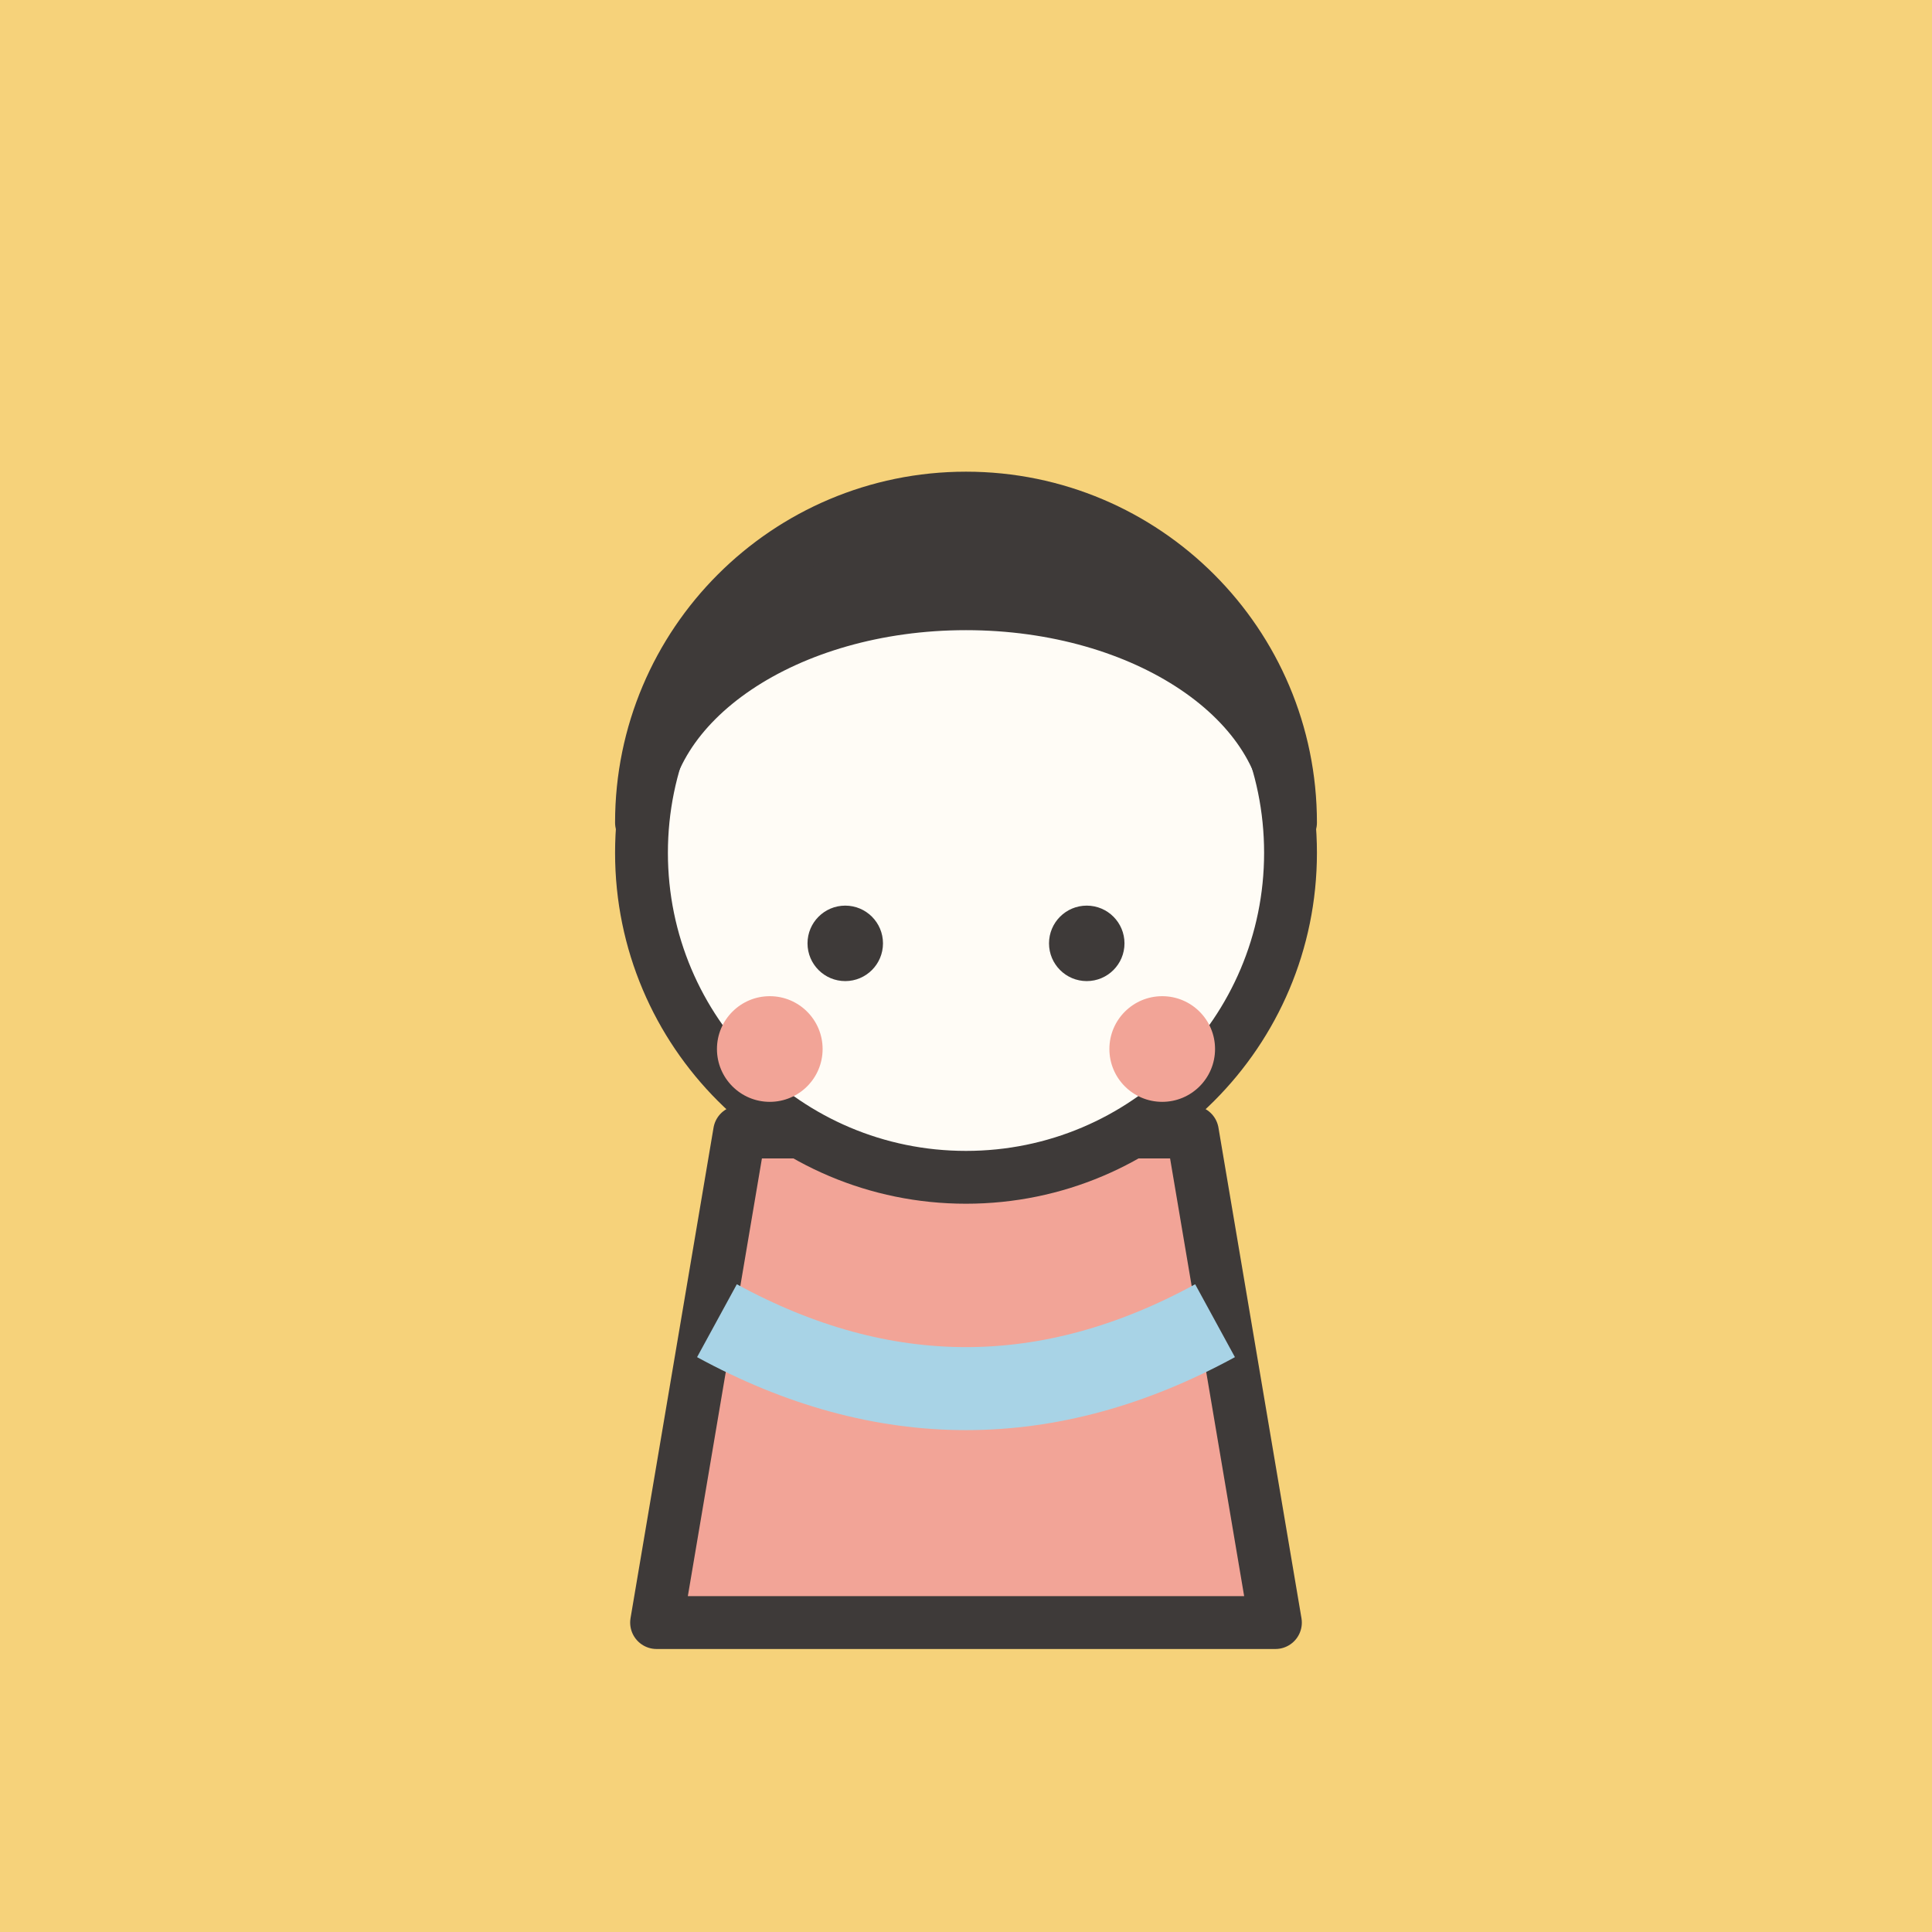
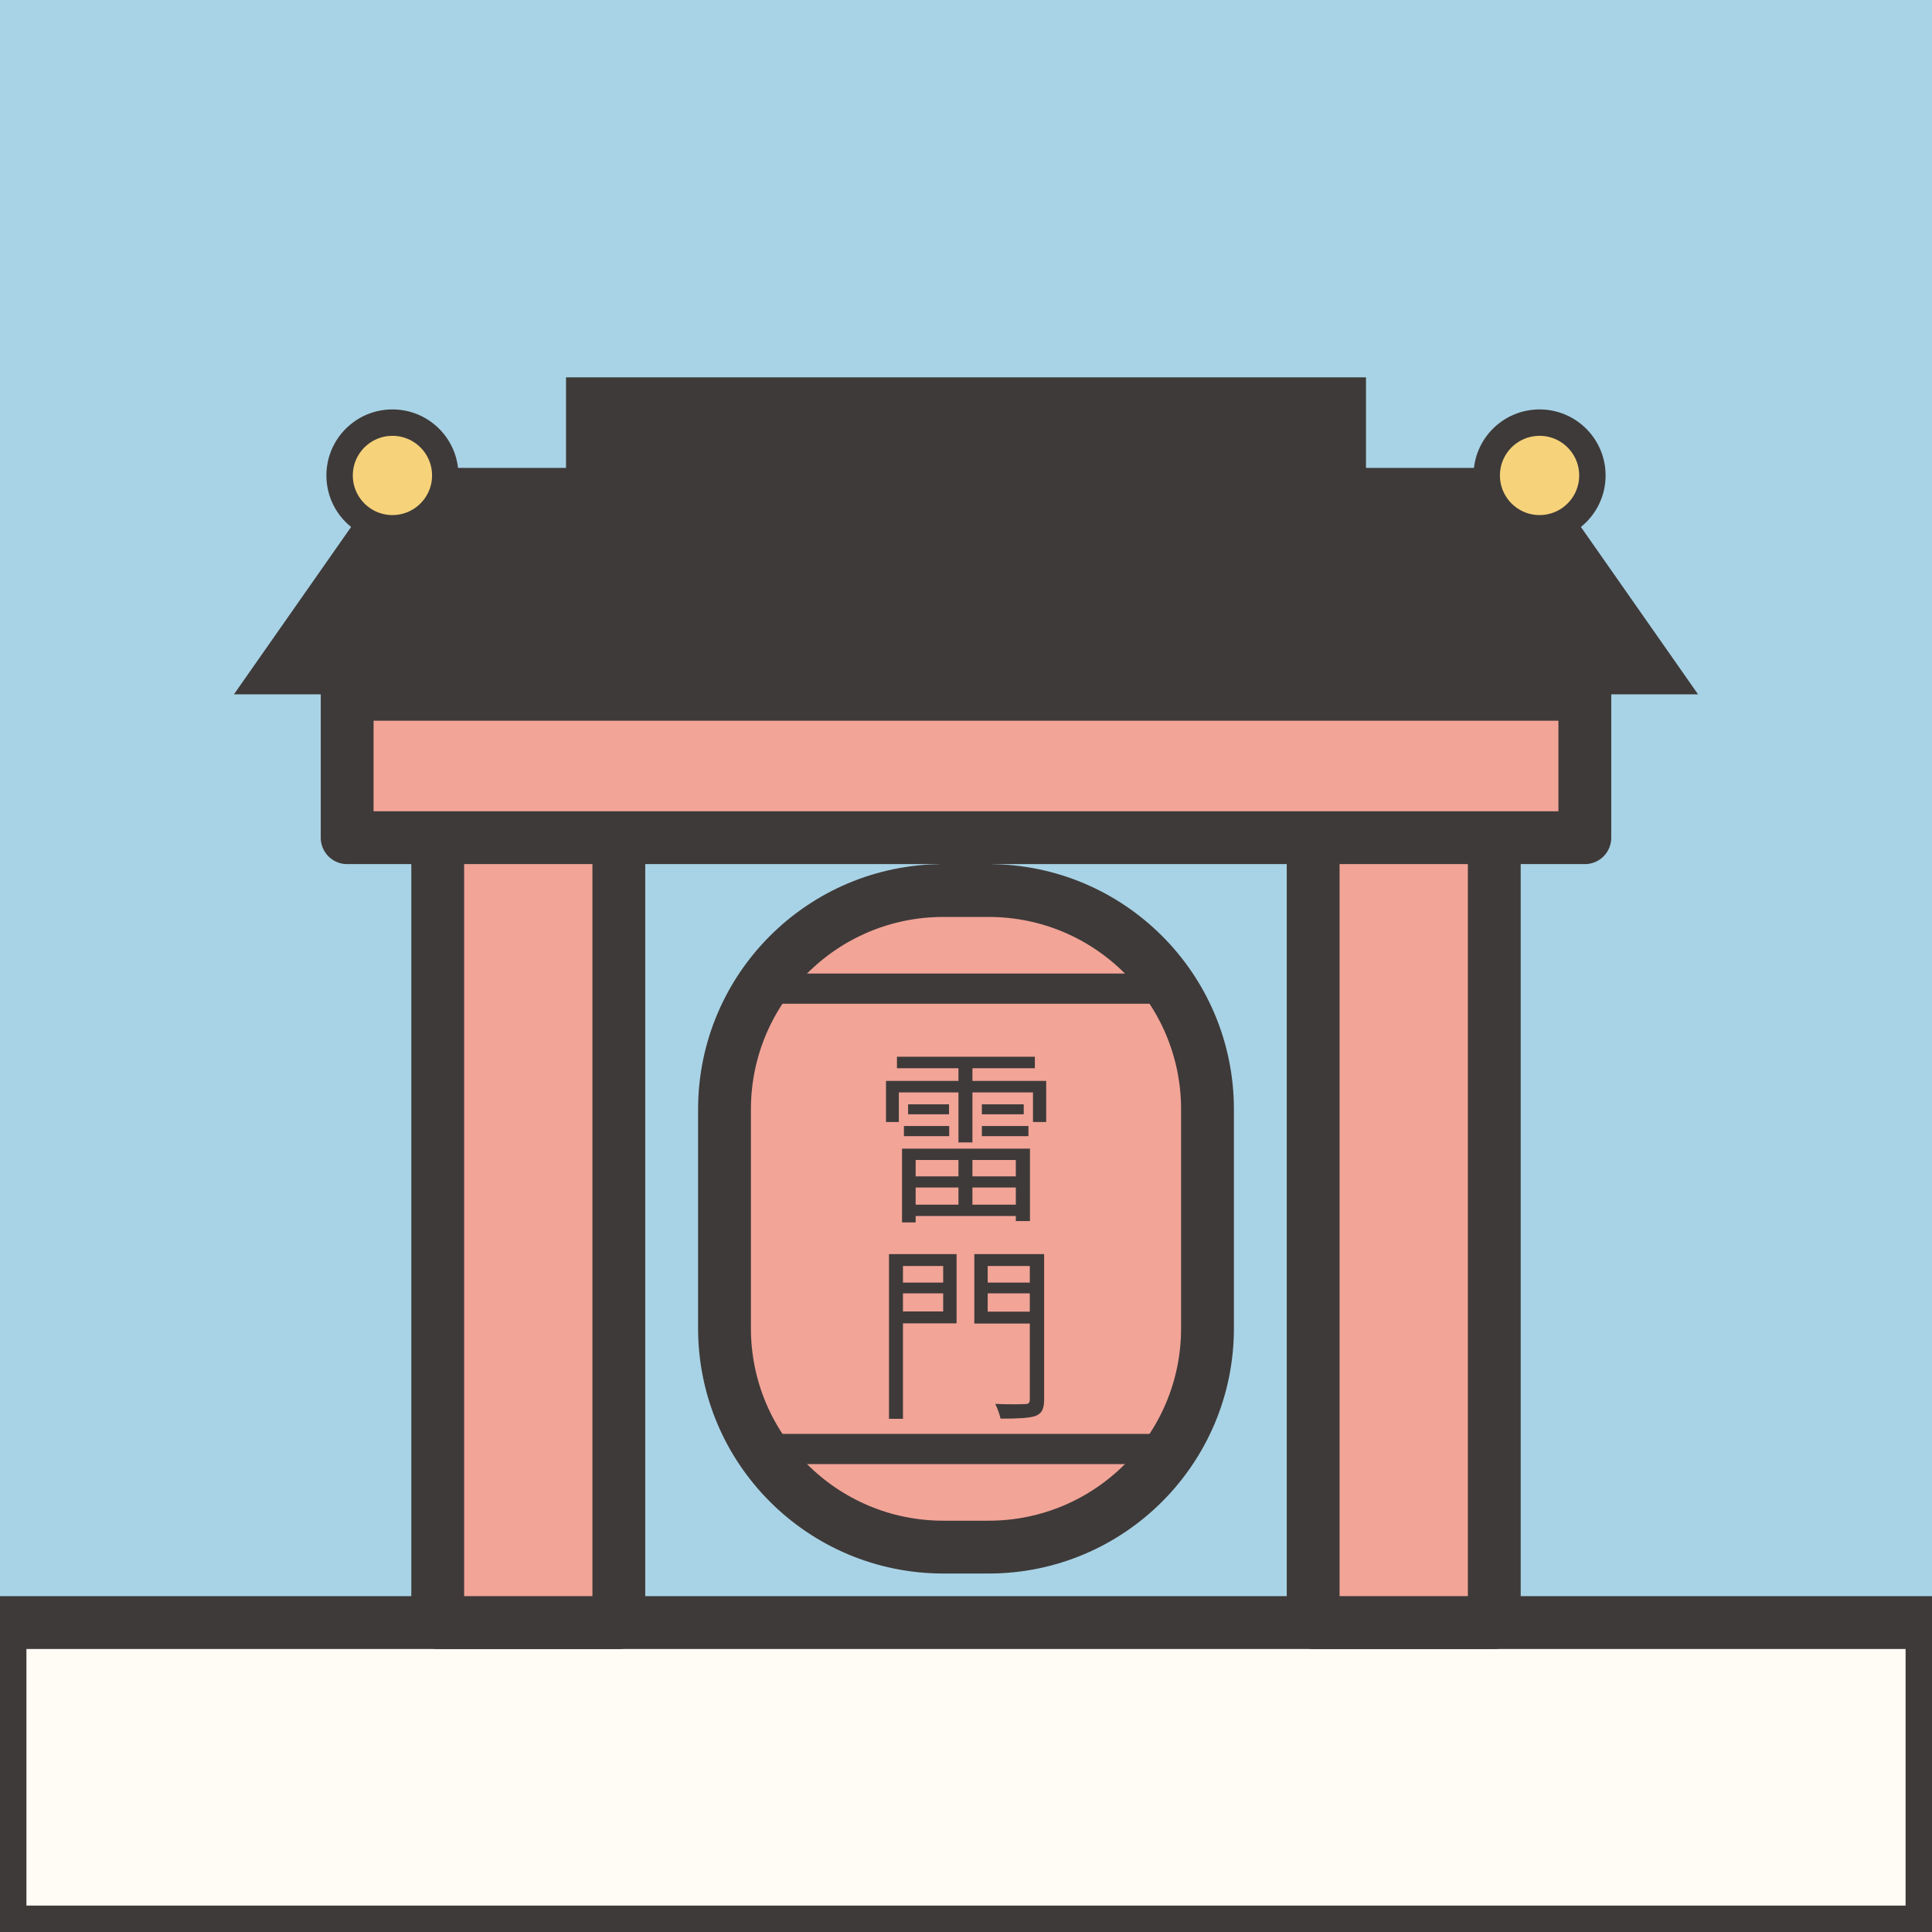
<svg xmlns="http://www.w3.org/2000/svg" viewBox="0 0 512 512">
-   <rect width="512" height="512" fill="#F6D27A" />
+   <rect width="512" height="512" fill="#A8D3E6" />
+   <rect y="430" width="512" height="82" fill="#FFFCF6" stroke="#3E3A39" stroke-width="14" />
  <g stroke="#3E3A39" stroke-width="14" stroke-linejoin="round">
-     <path d="M196 300h120l22 130H174z" fill="#F2A497" />
-     <circle cx="256" cy="226" r="86" fill="#FFFCF6" />
-     <path d="M170 218a86 86 0 0 1 172 0 86 58 0 0 0-172 0z" fill="#3E3A39" />
+     <rect x="116" y="206" width="48" height="224" fill="#F2A497" />
+     <rect x="348" y="206" width="48" height="224" fill="#F2A497" />
+     <rect x="92" y="184" width="328" height="38" fill="#F2A497" />
+     <path d="M256 222V236" fill="none" />
+     <rect x="192" y="236" width="128" height="174" rx="58" fill="#F2A497" />
  </g>
-   <circle cx="224" cy="250" r="10" fill="#3E3A39" />
-   <circle cx="288" cy="250" r="10" fill="#3E3A39" />
-   <circle cx="204" cy="278" r="14" fill="#F2A497" />
-   <circle cx="308" cy="278" r="14" fill="#F2A497" />
-   <path d="M190 350q66 36 132 0" fill="none" stroke="#A8D3E6" stroke-width="22" />
+   <path d="M62 184L104 124H408L450 184z" fill="#3E3A39" />
+   <rect x="150" y="100" width="212" height="28" fill="#3E3A39" />
+   <circle cx="104" cy="126" r="14" fill="#F6D27A" stroke="#3E3A39" stroke-width="7" />
+   <circle cx="408" cy="126" r="14" fill="#F6D27A" stroke="#3E3A39" stroke-width="7" />
+   <path d="M204 262H308M204 384H308" stroke="#3E3A39" stroke-width="8" />
+   <text x="256" y="320" font-size="50" text-anchor="middle" fill="#3E3A39" font-family="sans-serif">雷</text>
+   <text x="256" y="372" font-size="50" text-anchor="middle" fill="#3E3A39" font-family="sans-serif">門</text>
</svg>
